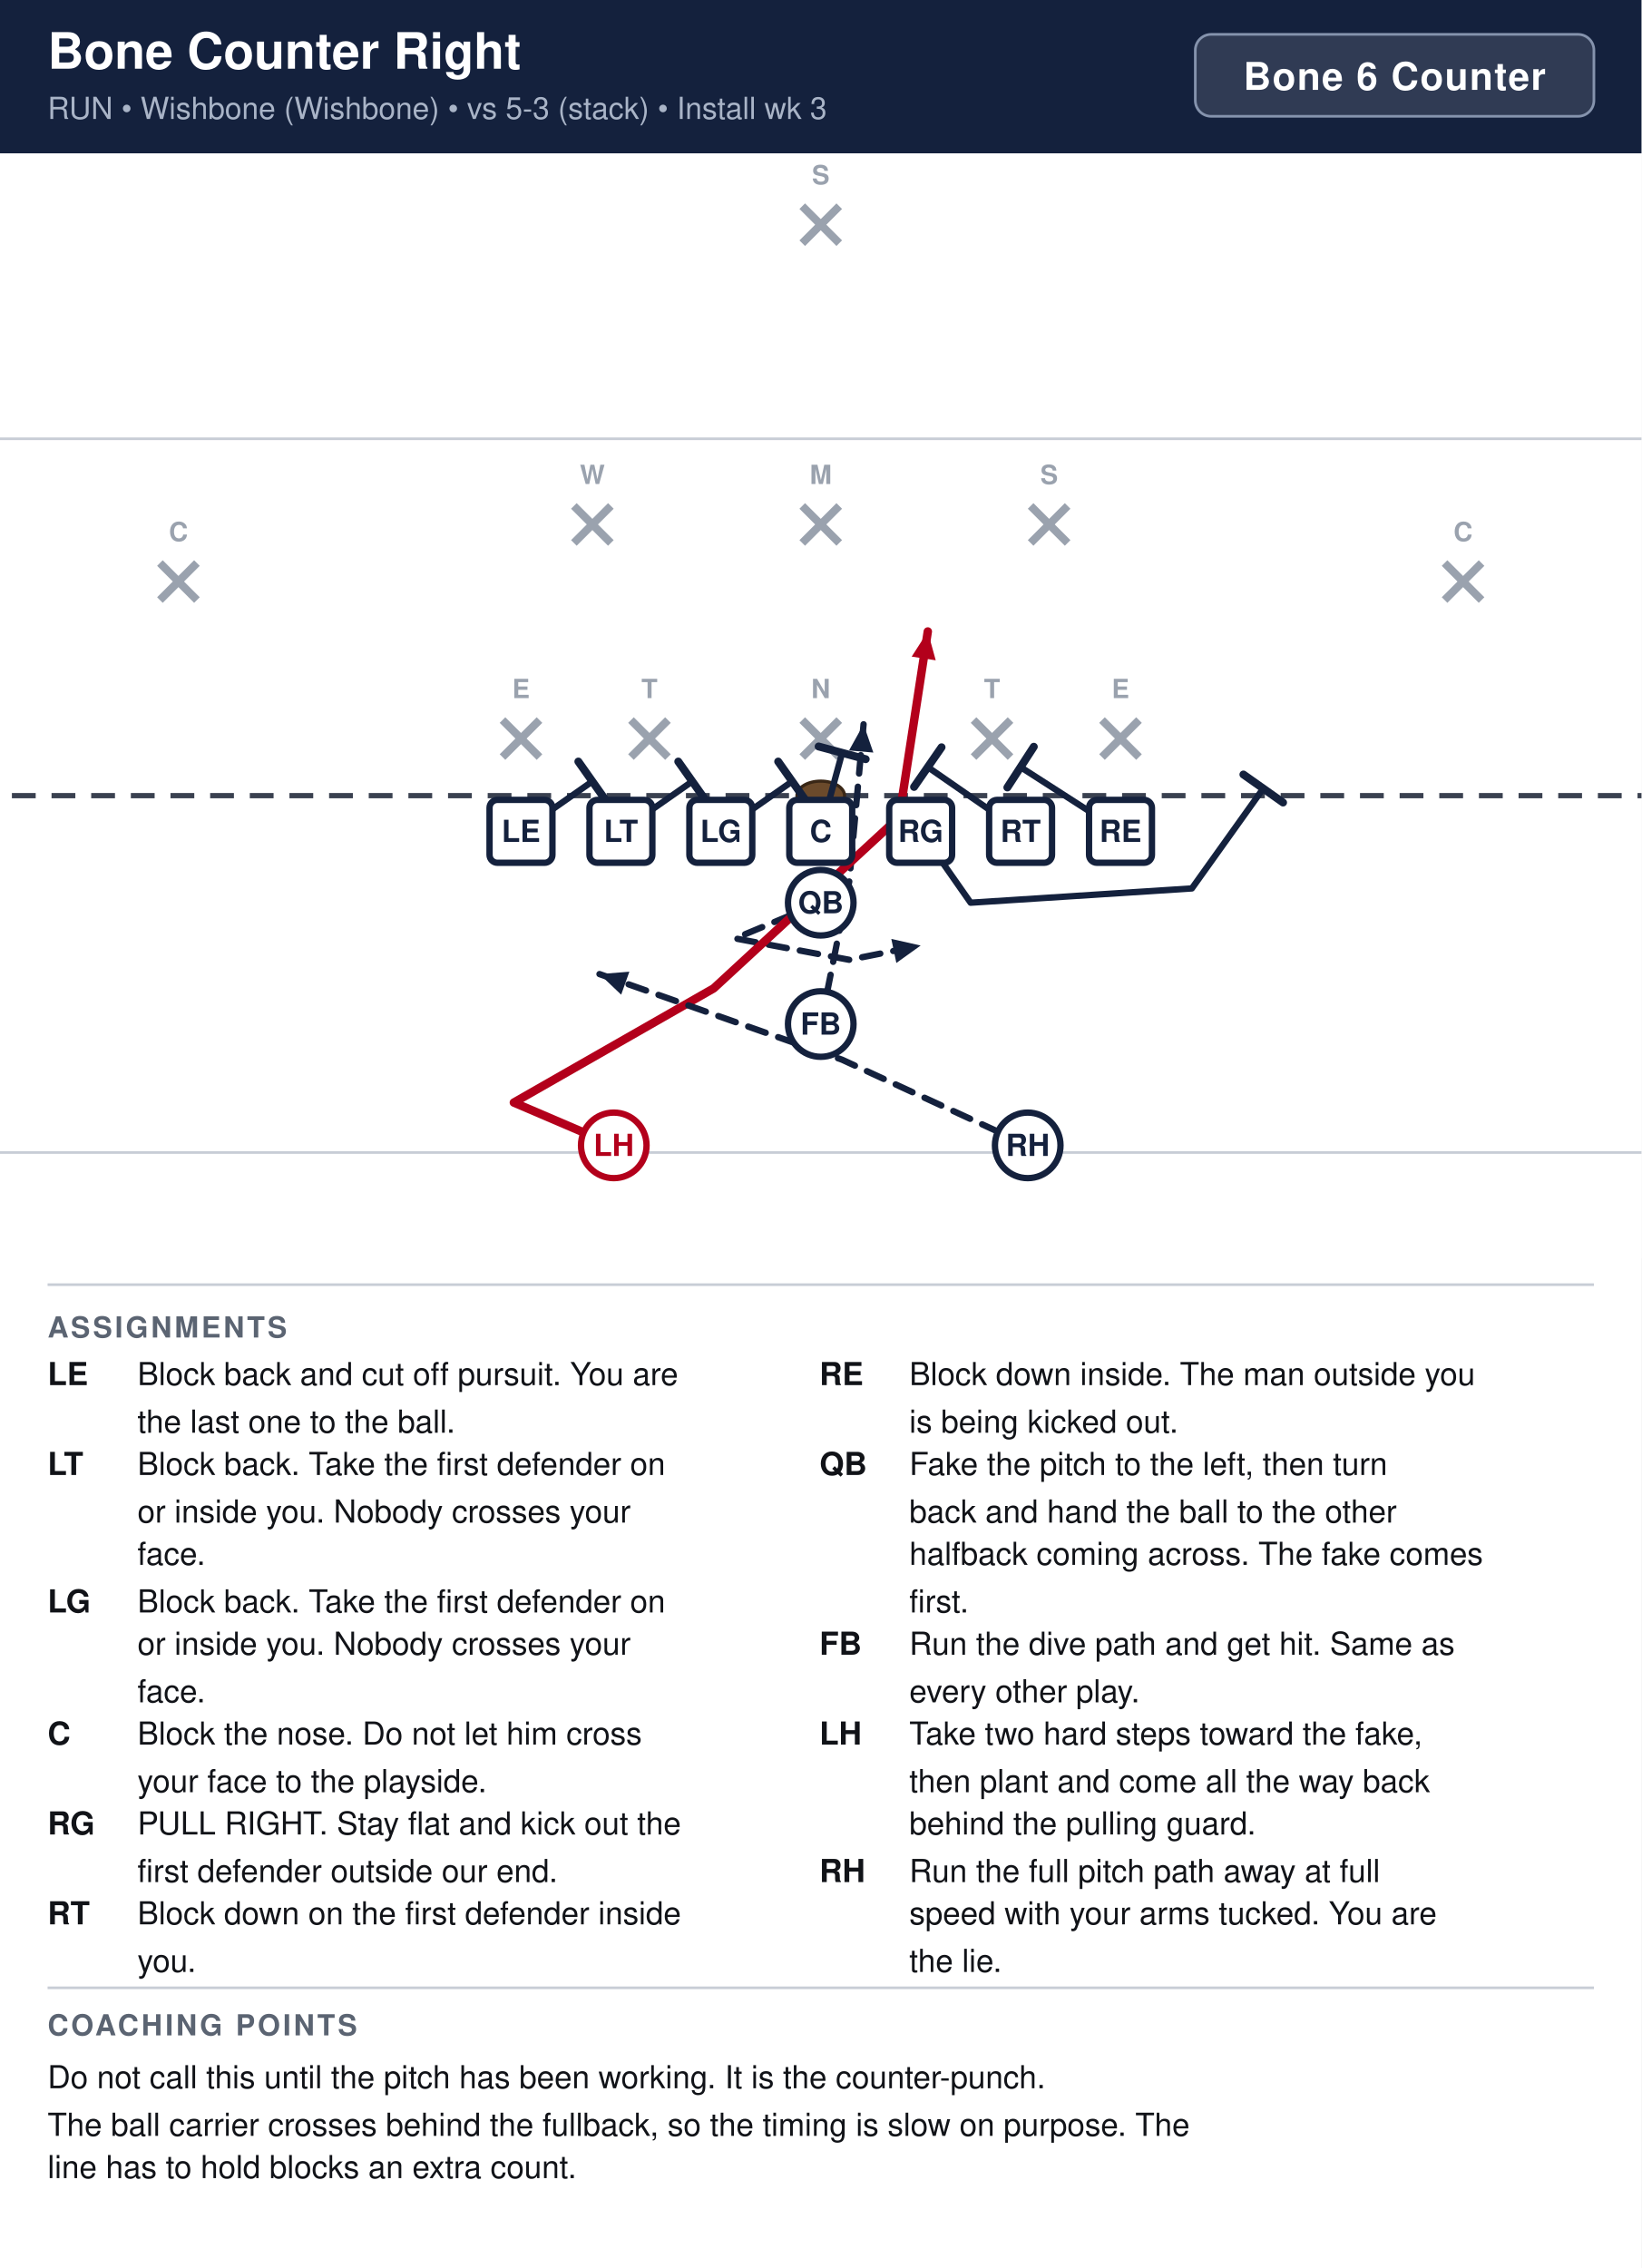
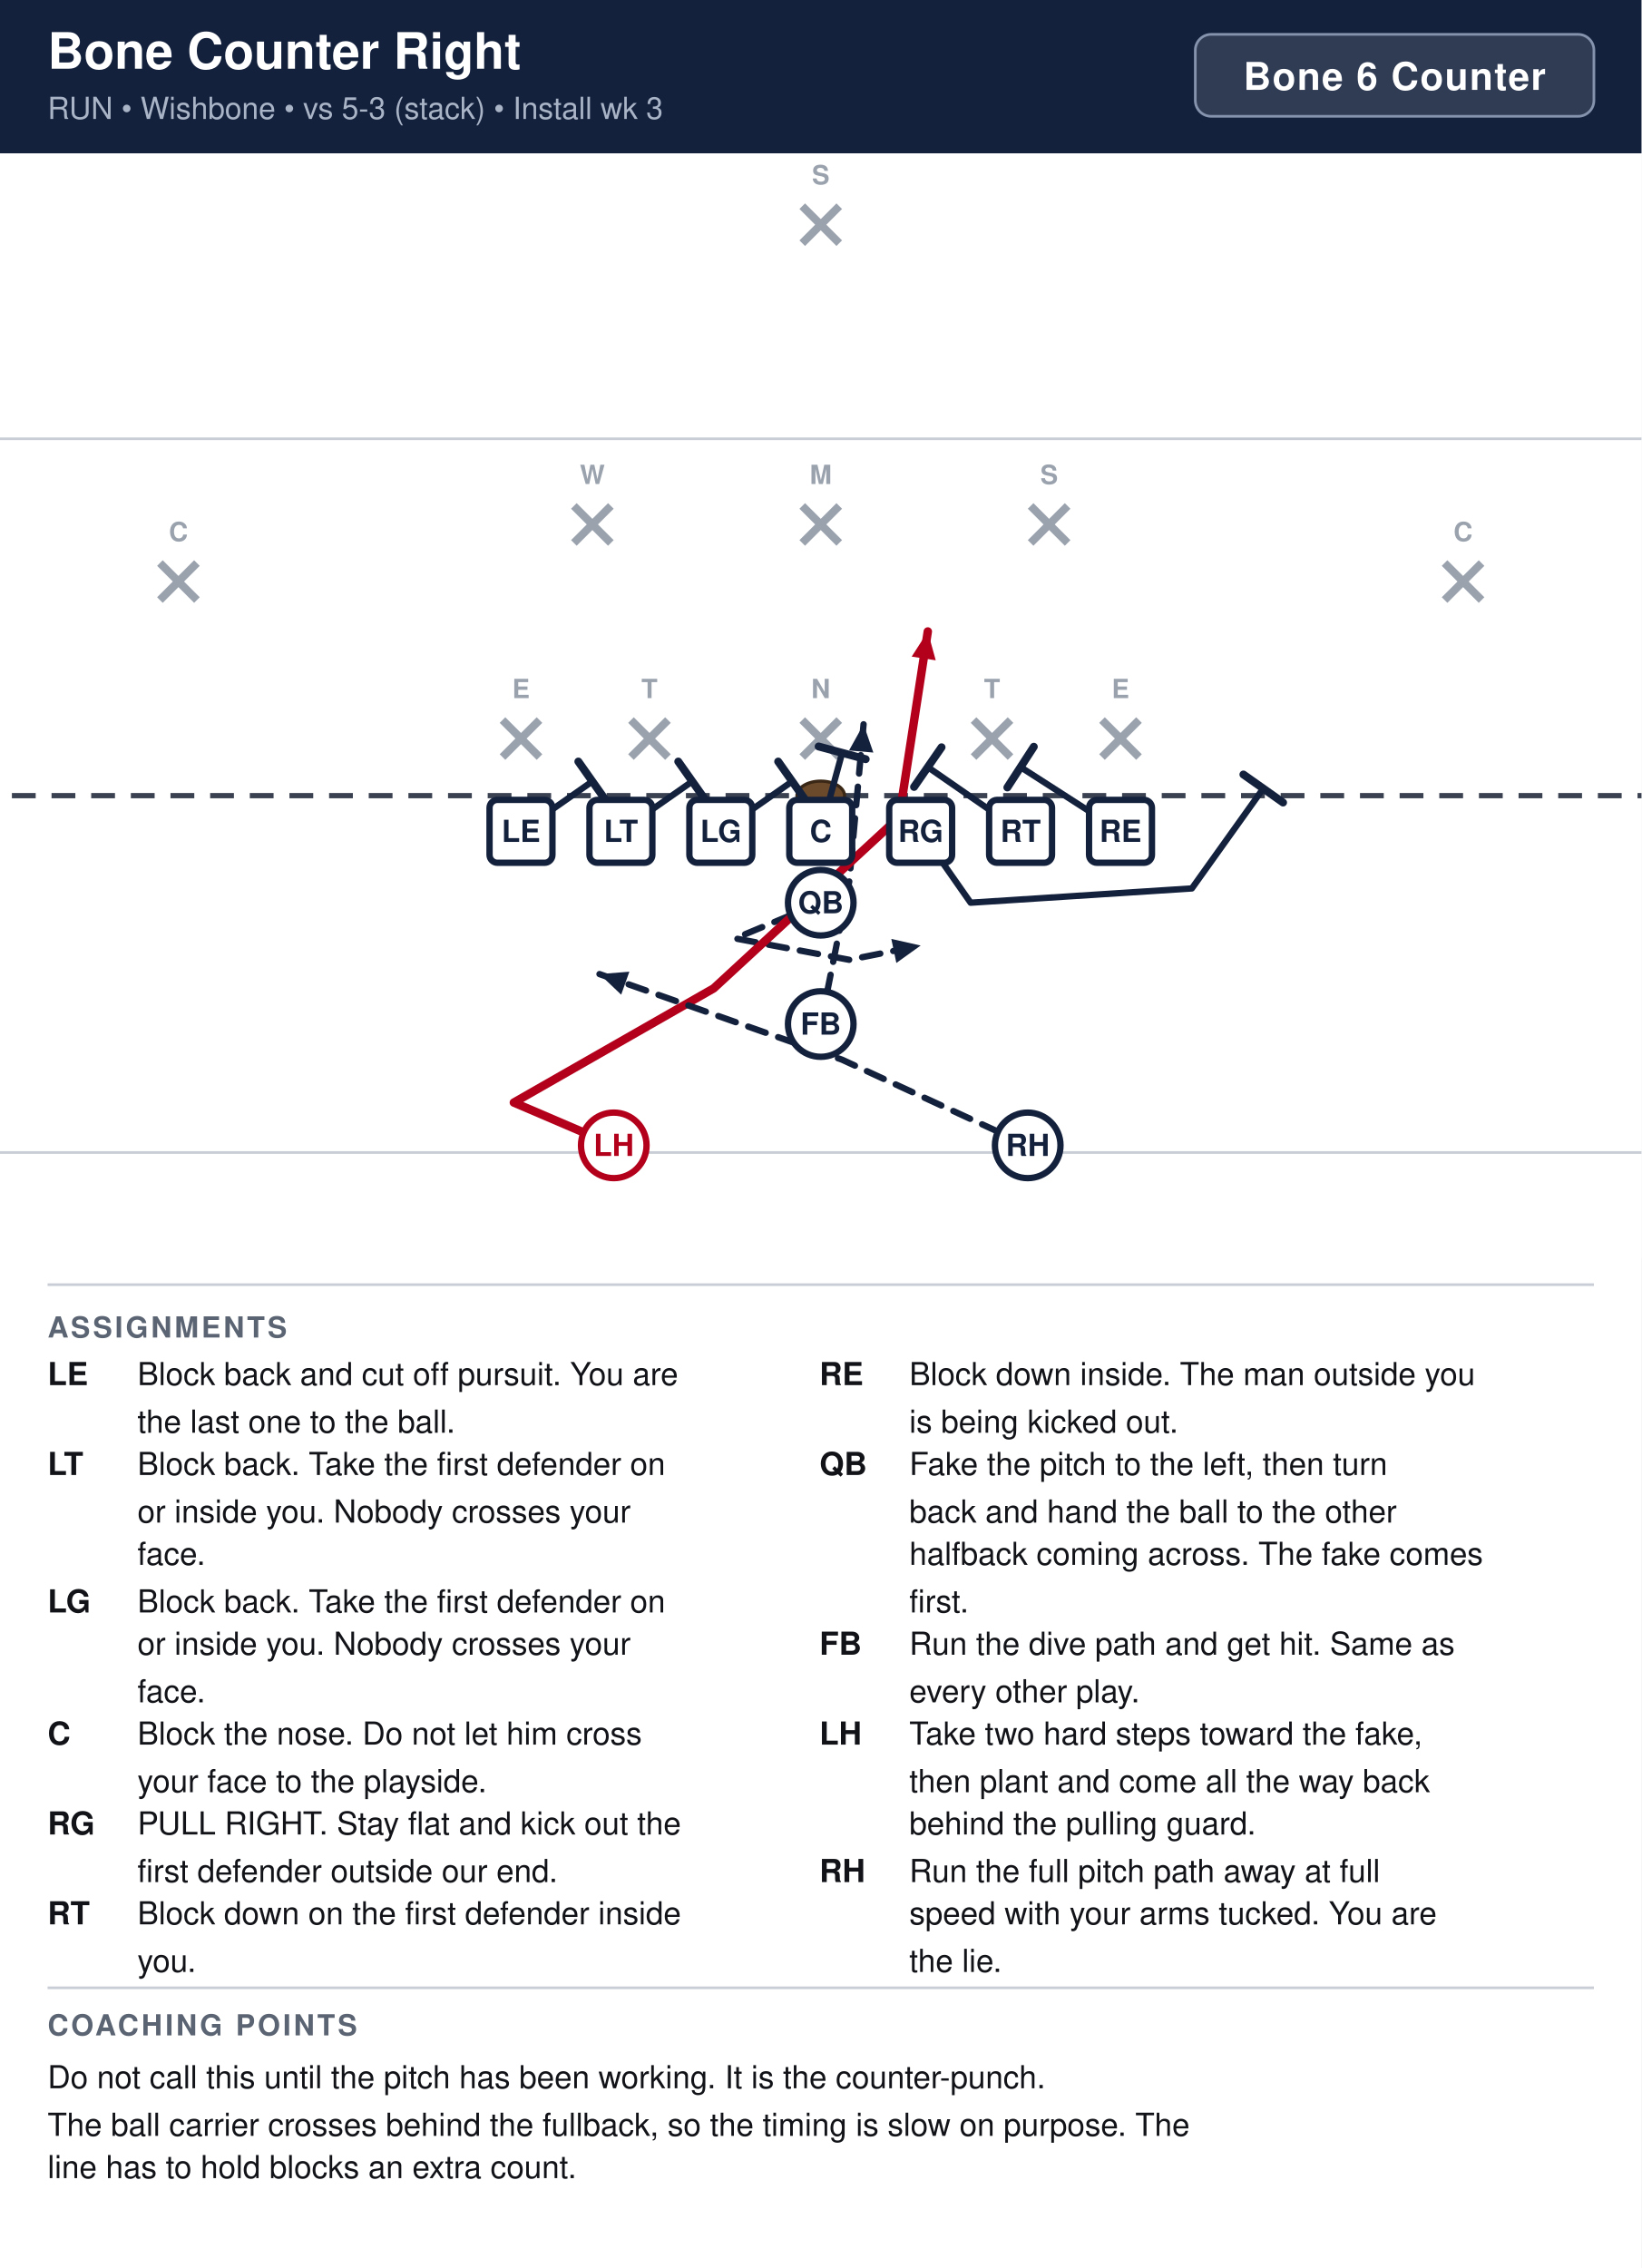
<svg xmlns="http://www.w3.org/2000/svg" width="621" height="858" viewBox="0 0 621 858" font-family="Segoe UI, Helvetica, Arial, sans-serif">
  <rect width="100%" height="100%" fill="#ffffff" />
  <rect x="0" y="0" width="621" height="58" fill="#14213d" />
  <text x="18" y="26" font-size="19" font-weight="700" fill="#ffffff">Bone Counter Right</text>
-   <text x="18" y="45" font-size="11.5" fill="#a9b4c7">RUN  •  Wishbone (Wishbone)  •  vs 5-3 (stack)  •  Install wk 3</text>
+   <text x="18" y="45" font-size="11.5" fill="#a9b4c7">RUN  •  Wishbone  •  vs 5-3 (stack)  •  Install wk 3</text>
  <rect x="452.2" y="13" width="150.8" height="31" rx="6" fill="#ffffff" fill-opacity="0.12" stroke="#8593ad" stroke-width="1" />
  <text x="527.6" y="34" text-anchor="middle" font-size="14.5" font-weight="700" fill="#ffffff" letter-spacing="0.5">Bone 6 Counter</text>
  <clipPath id="fieldclip">
    <rect x="0" y="58" width="621" height="418" />
  </clipPath>
  <g clip-path="url(#fieldclip)">
    <g transform="translate(-40.5,44.5)">
      <rect x="0" y="0" width="702" height="446" fill="#ffffff" />
      <line x1="0" y1="391.5" x2="702" y2="391.5" stroke="#c8cdd6" stroke-width="1" />
      <line x1="0" y1="121.5" x2="702" y2="121.5" stroke="#c8cdd6" stroke-width="1" />
      <line x1="0" y1="256.5" x2="702" y2="256.5" stroke="#3a4150" stroke-width="2" stroke-dasharray="9 6" />
      <ellipse cx="351.0" cy="256.5" rx="9" ry="5.5" fill="#6b4a2b" stroke="#3a2716" stroke-width="1.2" />
      <line x1="230.6" y1="227.9" x2="244.6" y2="241.9" stroke="#9aa2ae" stroke-width="3" />
      <line x1="244.6" y1="227.9" x2="230.6" y2="241.9" stroke="#9aa2ae" stroke-width="3" />
      <text x="237.6" y="219.6" text-anchor="middle" font-size="10" fill="#9aa2ae" font-weight="600">E</text>
      <line x1="279.2" y1="227.9" x2="293.2" y2="241.9" stroke="#9aa2ae" stroke-width="3" />
      <line x1="293.2" y1="227.9" x2="279.2" y2="241.9" stroke="#9aa2ae" stroke-width="3" />
      <text x="286.2" y="219.6" text-anchor="middle" font-size="10" fill="#9aa2ae" font-weight="600">T</text>
      <line x1="344.0" y1="227.9" x2="358.0" y2="241.9" stroke="#9aa2ae" stroke-width="3" />
      <line x1="358.0" y1="227.9" x2="344.0" y2="241.9" stroke="#9aa2ae" stroke-width="3" />
      <text x="351.0" y="219.6" text-anchor="middle" font-size="10" fill="#9aa2ae" font-weight="600">N</text>
      <line x1="408.8" y1="227.9" x2="422.8" y2="241.9" stroke="#9aa2ae" stroke-width="3" />
      <line x1="422.8" y1="227.9" x2="408.8" y2="241.9" stroke="#9aa2ae" stroke-width="3" />
      <text x="415.8" y="219.6" text-anchor="middle" font-size="10" fill="#9aa2ae" font-weight="600">T</text>
      <line x1="457.4" y1="227.9" x2="471.4" y2="241.9" stroke="#9aa2ae" stroke-width="3" />
      <line x1="471.4" y1="227.9" x2="457.4" y2="241.9" stroke="#9aa2ae" stroke-width="3" />
      <text x="464.4" y="219.6" text-anchor="middle" font-size="10" fill="#9aa2ae" font-weight="600">E</text>
      <line x1="344.0" y1="146.9" x2="358.0" y2="160.9" stroke="#9aa2ae" stroke-width="3" />
      <line x1="358.0" y1="146.9" x2="344.0" y2="160.9" stroke="#9aa2ae" stroke-width="3" />
      <text x="351.0" y="138.6" text-anchor="middle" font-size="10" fill="#9aa2ae" font-weight="600">M</text>
      <line x1="257.6" y1="146.9" x2="271.6" y2="160.9" stroke="#9aa2ae" stroke-width="3" />
      <line x1="271.6" y1="146.9" x2="257.6" y2="160.9" stroke="#9aa2ae" stroke-width="3" />
      <text x="264.6" y="138.6" text-anchor="middle" font-size="10" fill="#9aa2ae" font-weight="600">W</text>
      <line x1="430.4" y1="146.9" x2="444.4" y2="160.9" stroke="#9aa2ae" stroke-width="3" />
      <line x1="444.4" y1="146.9" x2="430.4" y2="160.9" stroke="#9aa2ae" stroke-width="3" />
      <text x="437.4" y="138.6" text-anchor="middle" font-size="10" fill="#9aa2ae" font-weight="600">S</text>
      <line x1="101.0" y1="168.5" x2="115.0" y2="182.5" stroke="#9aa2ae" stroke-width="3" />
      <line x1="115.0" y1="168.5" x2="101.0" y2="182.5" stroke="#9aa2ae" stroke-width="3" />
      <text x="108.0" y="160.2" text-anchor="middle" font-size="10" fill="#9aa2ae" font-weight="600">C</text>
      <line x1="587.0" y1="168.5" x2="601.0" y2="182.5" stroke="#9aa2ae" stroke-width="3" />
      <line x1="601.0" y1="168.5" x2="587.0" y2="182.5" stroke="#9aa2ae" stroke-width="3" />
      <text x="594.0" y="160.2" text-anchor="middle" font-size="10" fill="#9aa2ae" font-weight="600">C</text>
      <line x1="344.0" y1="33.5" x2="358.0" y2="47.5" stroke="#9aa2ae" stroke-width="3" />
      <line x1="358.0" y1="33.5" x2="344.0" y2="47.5" stroke="#9aa2ae" stroke-width="3" />
      <text x="351.0" y="25.2" text-anchor="middle" font-size="10" fill="#9aa2ae" font-weight="600">S</text>
      <path d="M237.6,270.0 L264.6,251.1" fill="none" stroke="#14213d" stroke-width="2.4" stroke-linecap="round" stroke-linejoin="round" />
      <line x1="259.3" y1="243.6" x2="269.9" y2="258.6" stroke="#14213d" stroke-width="3.0" stroke-linecap="round" />
      <path d="M275.4,270.0 L302.4,251.1" fill="none" stroke="#14213d" stroke-width="2.4" stroke-linecap="round" stroke-linejoin="round" />
      <line x1="297.1" y1="243.6" x2="307.7" y2="258.6" stroke="#14213d" stroke-width="3.0" stroke-linecap="round" />
      <path d="M313.2,270.0 L340.2,251.1" fill="none" stroke="#14213d" stroke-width="2.4" stroke-linecap="round" stroke-linejoin="round" />
      <line x1="334.9" y1="243.6" x2="345.5" y2="258.6" stroke="#14213d" stroke-width="3.0" stroke-linecap="round" />
      <path d="M351.0,270.0 L359.1,240.3" fill="none" stroke="#14213d" stroke-width="2.4" stroke-linecap="round" stroke-linejoin="round" />
      <line x1="350.2" y1="237.9" x2="368.0" y2="242.7" stroke="#14213d" stroke-width="3.0" stroke-linecap="round" />
      <path d="M388.8,270.0 L407.7,297.0 L491.4,291.6 L518.4,253.8" fill="none" stroke="#14213d" stroke-width="2.4" stroke-linecap="round" stroke-linejoin="round" />
      <line x1="510.9" y1="248.5" x2="525.9" y2="259.1" stroke="#14213d" stroke-width="3.0" stroke-linecap="round" />
      <path d="M426.6,270.0 L391.5,245.7" fill="none" stroke="#14213d" stroke-width="2.4" stroke-linecap="round" stroke-linejoin="round" />
      <line x1="386.3" y1="253.2" x2="396.7" y2="238.2" stroke="#14213d" stroke-width="3.0" stroke-linecap="round" />
      <path d="M464.4,270.0 L426.6,245.7" fill="none" stroke="#14213d" stroke-width="2.4" stroke-linecap="round" stroke-linejoin="round" />
      <line x1="421.6" y1="253.4" x2="431.6" y2="238.0" stroke="#14213d" stroke-width="3.0" stroke-linecap="round" />
      <path d="M351.0,297.0 L318.6,310.5 L361.8,318.6 L388.8,313.2" fill="none" stroke="#14213d" stroke-width="2.4" stroke-linecap="round" stroke-linejoin="round" stroke-dasharray="7 5" />
      <polygon points="388.8,313.2 379.6,319.8 377.7,310.7" fill="#14213d" />
      <path d="M351.0,342.9 L361.8,288.9 L367.2,229.5" fill="none" stroke="#14213d" stroke-width="2.4" stroke-linecap="round" stroke-linejoin="round" stroke-dasharray="7 5" />
      <polygon points="367.2,229.5 370.9,240.2 361.7,239.4" fill="#14213d" />
      <path d="M272.7,388.8 L234.9,372.6 L310.5,329.4 L380.7,264.6 L391.5,194.4" fill="none" stroke="#b3001b" stroke-width="3.2" stroke-linecap="round" stroke-linejoin="round" />
      <polygon points="391.5,194.4 394.5,205.3 385.4,203.9" fill="#b3001b" />
      <path d="M429.3,388.8 L359.1,356.4 L267.3,324.0" fill="none" stroke="#14213d" stroke-width="2.4" stroke-linecap="round" stroke-linejoin="round" stroke-dasharray="7 5" />
      <polygon points="267.3,324.0 278.6,323.1 275.5,331.8" fill="#14213d" />
      <rect x="225.7" y="258.1" width="23.8" height="23.8" rx="3" fill="#ffffff" stroke="#14213d" stroke-width="2.4" />
      <text x="237.6" y="274.0" text-anchor="middle" font-size="11.5" font-weight="700" fill="#14213d">LE</text>
      <rect x="263.5" y="258.1" width="23.8" height="23.8" rx="3" fill="#ffffff" stroke="#14213d" stroke-width="2.4" />
      <text x="275.4" y="274.0" text-anchor="middle" font-size="11.5" font-weight="700" fill="#14213d">LT</text>
      <rect x="301.3" y="258.1" width="23.8" height="23.8" rx="3" fill="#ffffff" stroke="#14213d" stroke-width="2.4" />
      <text x="313.2" y="274.0" text-anchor="middle" font-size="11.5" font-weight="700" fill="#14213d">LG</text>
      <rect x="339.1" y="258.1" width="23.8" height="23.8" rx="3" fill="#ffffff" stroke="#14213d" stroke-width="2.4" />
      <text x="351.0" y="274.0" text-anchor="middle" font-size="11.5" font-weight="700" fill="#14213d">C</text>
      <rect x="376.9" y="258.1" width="23.8" height="23.8" rx="3" fill="#ffffff" stroke="#14213d" stroke-width="2.4" />
      <text x="388.8" y="274.0" text-anchor="middle" font-size="11.5" font-weight="700" fill="#14213d">RG</text>
      <rect x="414.7" y="258.1" width="23.8" height="23.8" rx="3" fill="#ffffff" stroke="#14213d" stroke-width="2.4" />
      <text x="426.6" y="274.0" text-anchor="middle" font-size="11.5" font-weight="700" fill="#14213d">RT</text>
      <rect x="452.5" y="258.1" width="23.8" height="23.8" rx="3" fill="#ffffff" stroke="#14213d" stroke-width="2.4" />
      <text x="464.4" y="274.0" text-anchor="middle" font-size="11.5" font-weight="700" fill="#14213d">RE</text>
      <circle cx="351.0" cy="297.0" r="12.4" fill="#ffffff" stroke="#14213d" stroke-width="2.4" />
      <text x="351.0" y="301.0" text-anchor="middle" font-size="11.5" font-weight="700" fill="#14213d">QB</text>
      <circle cx="351.0" cy="342.9" r="12.4" fill="#ffffff" stroke="#14213d" stroke-width="2.4" />
      <text x="351.0" y="346.9" text-anchor="middle" font-size="11.5" font-weight="700" fill="#14213d">FB</text>
      <circle cx="272.7" cy="388.8" r="12.4" fill="#ffffff" stroke="#b3001b" stroke-width="2.4" />
      <text x="272.7" y="392.8" text-anchor="middle" font-size="11.5" font-weight="700" fill="#b3001b">LH</text>
      <circle cx="429.3" cy="388.8" r="12.4" fill="#ffffff" stroke="#14213d" stroke-width="2.4" />
      <text x="429.3" y="392.8" text-anchor="middle" font-size="11.5" font-weight="700" fill="#14213d">RH</text>
    </g>
  </g>
  <line x1="18" y1="486" x2="603" y2="486" stroke="#c8cdd6" stroke-width="1" />
  <text x="18" y="506" font-size="11" font-weight="700" fill="#5b6472" letter-spacing="1">ASSIGNMENTS</text>
  <text x="18" y="524" font-size="12" font-weight="700" fill="#111318">LE</text>
  <text x="52" y="524" font-size="12" fill="#111318">Block back and cut off pursuit. You are</text>
  <text x="52" y="542" font-size="12" fill="#111318">the last one to the ball.</text>
  <text x="18" y="558" font-size="12" font-weight="700" fill="#111318">LT</text>
  <text x="52" y="558" font-size="12" fill="#111318">Block back. Take the first defender on</text>
  <text x="52" y="576" font-size="12" fill="#111318">or inside you. Nobody crosses your</text>
  <text x="52" y="592" font-size="12" fill="#111318">face.</text>
  <text x="18" y="610" font-size="12" font-weight="700" fill="#111318">LG</text>
  <text x="52" y="610" font-size="12" fill="#111318">Block back. Take the first defender on</text>
  <text x="52" y="626" font-size="12" fill="#111318">or inside you. Nobody crosses your</text>
  <text x="52" y="644" font-size="12" fill="#111318">face.</text>
  <text x="18" y="660" font-size="12" font-weight="700" fill="#111318">C</text>
  <text x="52" y="660" font-size="12" fill="#111318">Block the nose. Do not let him cross</text>
  <text x="52" y="678" font-size="12" fill="#111318">your face to the playside.</text>
  <text x="18" y="694" font-size="12" font-weight="700" fill="#111318">RG</text>
  <text x="52" y="694" font-size="12" fill="#111318">PULL RIGHT. Stay flat and kick out the</text>
  <text x="52" y="712" font-size="12" fill="#111318">first defender outside our end.</text>
  <text x="18" y="728" font-size="12" font-weight="700" fill="#111318">RT</text>
  <text x="52" y="728" font-size="12" fill="#111318">Block down on the first defender inside</text>
  <text x="52" y="746" font-size="12" fill="#111318">you.</text>
  <text x="310" y="524" font-size="12" font-weight="700" fill="#111318">RE</text>
  <text x="344" y="524" font-size="12" fill="#111318">Block down inside. The man outside you</text>
  <text x="344" y="542" font-size="12" fill="#111318">is being kicked out.</text>
  <text x="310" y="558" font-size="12" font-weight="700" fill="#111318">QB</text>
  <text x="344" y="558" font-size="12" fill="#111318">Fake the pitch to the left, then turn</text>
  <text x="344" y="576" font-size="12" fill="#111318">back and hand the ball to the other</text>
  <text x="344" y="592" font-size="12" fill="#111318">halfback coming across. The fake comes</text>
  <text x="344" y="610" font-size="12" fill="#111318">first.</text>
  <text x="310" y="626" font-size="12" font-weight="700" fill="#111318">FB</text>
  <text x="344" y="626" font-size="12" fill="#111318">Run the dive path and get hit. Same as</text>
  <text x="344" y="644" font-size="12" fill="#111318">every other play.</text>
  <text x="310" y="660" font-size="12" font-weight="700" fill="#111318">LH</text>
  <text x="344" y="660" font-size="12" fill="#111318">Take two hard steps toward the fake,</text>
  <text x="344" y="678" font-size="12" fill="#111318">then plant and come all the way back</text>
  <text x="344" y="694" font-size="12" fill="#111318">behind the pulling guard.</text>
  <text x="310" y="712" font-size="12" font-weight="700" fill="#111318">RH</text>
  <text x="344" y="712" font-size="12" fill="#111318">Run the full pitch path away at full</text>
  <text x="344" y="728" font-size="12" fill="#111318">speed with your arms tucked. You are</text>
  <text x="344" y="746" font-size="12" fill="#111318">the lie.</text>
  <line x1="18" y1="752" x2="603" y2="752" stroke="#c8cdd6" stroke-width="1" />
  <text x="18" y="770" font-size="11" font-weight="700" fill="#5b6472" letter-spacing="1">COACHING POINTS</text>
  <text x="18" y="790" font-size="12" fill="#111318">Do not call this until the pitch has been working. It is the counter-punch.</text>
  <text x="18" y="808" font-size="12" fill="#111318">The ball carrier crosses behind the fullback, so the timing is slow on purpose. The</text>
  <text x="18" y="824" font-size="12" fill="#111318">line has to hold blocks an extra count.</text>
</svg>
